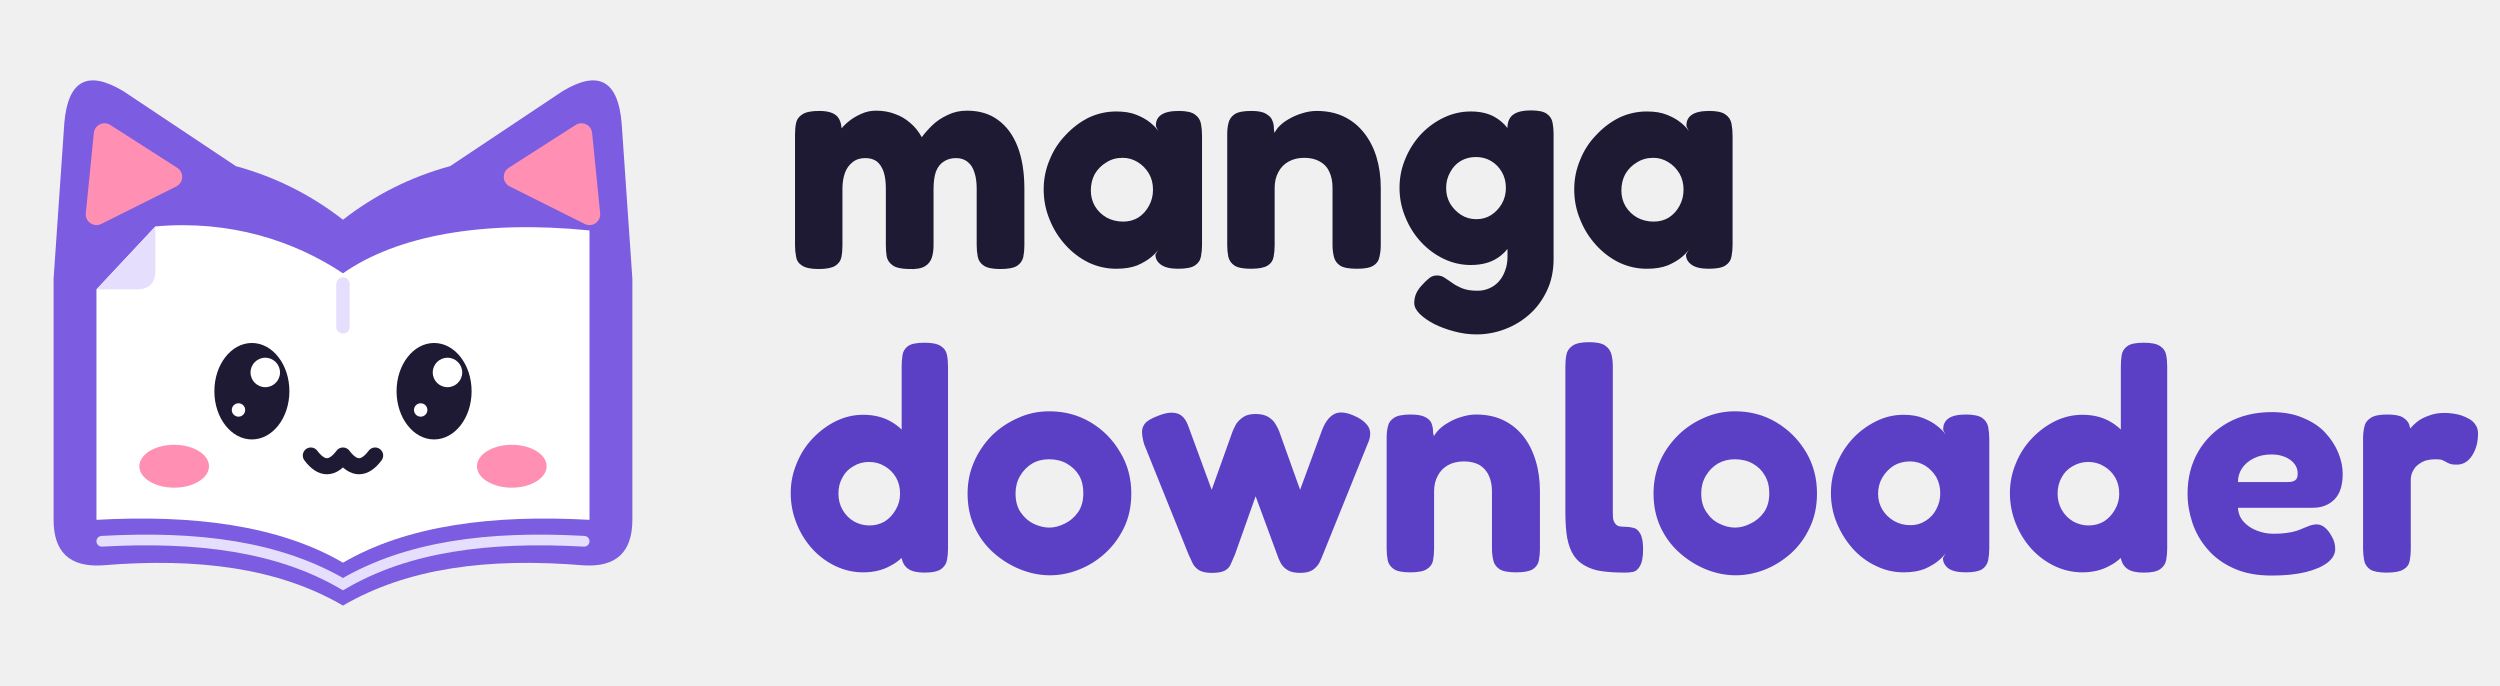
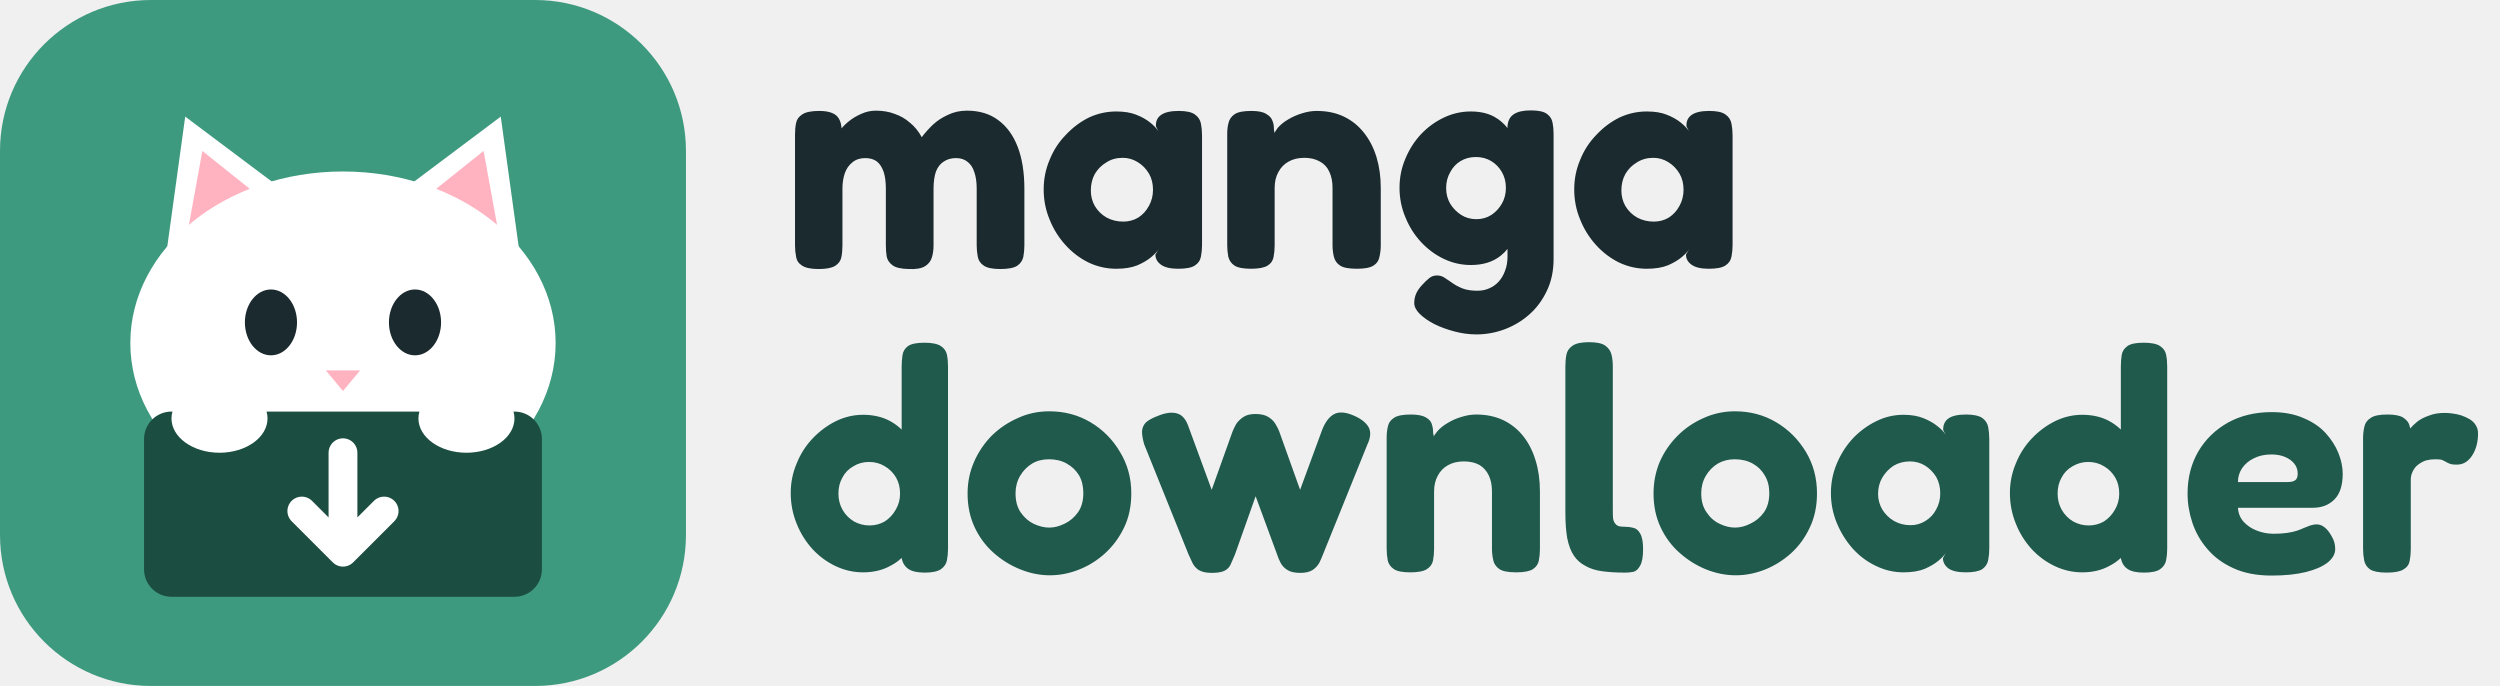
<svg xmlns="http://www.w3.org/2000/svg" viewBox="0 0 933 256">
-   <path fill="#7C5CE0" d="M20 104V194Q20 212 38 211C74 208 104 212 128 226C152 212 182 208 218 211Q236 212 236 194V104L232 46Q230 22 210 34L168 62Q146 68 128 82Q110 68 88 62L46 34Q26 22 24 46Z" />
-   <path fill="#FF8FB3" stroke="#FF8FB3" stroke-width="8" stroke-linejoin="round" d="M217 50L220 80L192 66ZM39 50L36 80L64 66Z" />
-   <path fill="none" stroke="#E6DEFD" stroke-width="4" stroke-linecap="round" d="M38 202C74 200 104 204 128 218C152 204 182 200 218 202" />
-   <path fill="#FFFFFF" d="M128 102C148 88 180 82 220 86V194C184 192 152 196 128 210C104 196 72 192 36 194V108L58 84.5C86 82 110 90 128 102Z" />
-   <path fill="#E6DEFD" d="M36 108L58 84.5V101Q58 108 51 108Z" />
-   <path stroke="#E6DEFD" stroke-width="5" stroke-linecap="round" d="M128 106V122" />
-   <g fill="#1E1A33">
-     <ellipse cx="94" cy="146" rx="14" ry="18" />
-     <ellipse cx="162" cy="146" rx="14" ry="18" />
+   <g transform="scale(2.56)">
+     <rect width="100" height="100" rx="22" fill="#3E9A7E" />
+     <path fill="#FFFFFF" d="M23 46L27 17L47 32ZM77 46L73 17L53 32Z" />
+     <path fill="#FFB3C1" d="M27.5 33L29.5 22L37 28ZM72.5 33L70.5 22L63 28Z" />
+     <ellipse cx="50" cy="50" rx="31" ry="25" fill="#FFFFFF" />
+     <g fill="#1B2A2E">
+       <ellipse cx="39.5" cy="47" rx="3.8" ry="4.8" />
+       <ellipse cx="60.5" cy="47" rx="3.8" ry="4.8" />
+     </g>
+     <path fill="#FFB3C1" d="M47.5 54H52.5L50 57Z" />
+     <rect x="21" y="60" width="58" height="27" rx="4" fill="#1B4D40" />
+     <path fill="none" stroke="#FFFFFF" stroke-width="4.2" stroke-linecap="round" stroke-linejoin="round" d="M50 66V80M44 74.5L50 80.5L56 74.5" />
+     <g fill="#FFFFFF">
+       <ellipse cx="32" cy="61" rx="7" ry="5" />
+       <ellipse cx="68" cy="61" rx="7" ry="5" />
+     </g>
  </g>
-   <g fill="#FFFFFF">
-     <circle cx="99" cy="139" r="5.5" />
-     <circle cx="167" cy="139" r="5.5" />
-     <circle cx="89" cy="153" r="2.5" />
-     <circle cx="157" cy="153" r="2.5" />
-   </g>
-   <path fill="none" stroke="#1E1A33" stroke-width="6" stroke-linecap="round" stroke-linejoin="round" d="M116 170q6 8 12 0q6 8 12 0" />
-   <g fill="#FF8FB3">
-     <ellipse cx="65" cy="174" rx="13" ry="8" />
-     <ellipse cx="191" cy="174" rx="13" ry="8" />
-   </g>
-   <path fill="#1E1A33" d="M305.5 100.4L305.5 100.4Q301.2 100.4 299.3 99.1Q297.4 97.9 297.1 95.8Q296.7 93.8 296.7 91.5L296.7 91.5L296.7 50.2Q296.7 47.8 297.1 45.9Q297.5 43.9 299.4 42.7Q301.3 41.4 305.7 41.4Q310.1 41.4 312.1 43.1L312.1 43.1Q313.8 44.6 314.1 47.9L314.1 47.9Q315.2 46.5 317 45.1L317 45.1Q318.9 43.6 321.4 42.5Q324 41.3 326.9 41.3L326.9 41.3Q330.8 41.3 333.9 42.5Q337.1 43.6 339.6 45.8Q342.2 47.9 344 51.2L344 51.2Q345.7 48.9 348.1 46.6Q350.4 44.4 353.7 42.9Q356.9 41.3 360.9 41.3L360.9 41.3Q367.8 41.3 372.5 44.8Q377.3 48.3 379.8 54.8Q382.3 61.3 382.3 70.5L382.3 70.5L382.3 91.6Q382.3 93.8 381.9 95.9Q381.4 98 379.6 99.2Q377.7 100.4 373.3 100.4Q368.9 100.4 367.1 99.1Q365.3 97.9 364.9 95.8Q364.5 93.7 364.5 91.5L364.5 91.5L364.5 70.4Q364.5 66.7 363.6 64.2Q362.8 61.7 361.1 60.4Q359.4 59 356.8 59L356.8 59Q354.1 59 352.2 60.3Q350.3 61.5 349.3 64Q348.4 66.6 348.4 70.5L348.4 70.5L348.4 91.6Q348.4 94 347.8 96Q347.2 98.1 345.3 99.3Q343.3 100.6 339.1 100.4Q334.8 100.3 333.1 99Q331.3 97.7 330.9 95.7Q330.6 93.6 330.6 91.5L330.6 91.5L330.6 70.4Q330.6 66.7 329.8 64.2Q328.9 61.6 327.3 60.3Q325.6 59 322.9 59L322.9 59Q320 59 318.1 60.6Q316.2 62.1 315.3 64.6Q314.4 67.2 314.4 70.4L314.4 70.4L314.4 91.6Q314.4 94 314 96Q313.6 98 311.7 99.2Q309.8 100.4 305.5 100.4M439.7 100.3L439.7 100.3Q435.4 100.3 433.3 98.8Q431.2 97.3 431.2 95L431.2 95L432.4 93Q431.7 94.2 429.7 95.9Q427.7 97.6 424.5 99Q421.3 100.3 416.6 100.3L416.6 100.3Q411.2 100.3 406.3 98Q401.4 95.6 397.6 91.4Q393.8 87.2 391.7 81.9Q389.5 76.6 389.5 70.7L389.5 70.7Q389.5 64.9 391.7 59.7Q393.8 54.4 397.7 50.4Q401.5 46.3 406.3 43.9Q411.2 41.6 416.6 41.6L416.6 41.6Q421 41.6 424 42.8Q427.1 44 429.2 45.7Q431.2 47.3 432.3 48.9L432.3 48.9L431.4 47.2Q431.2 44.4 433.3 42.9Q435.4 41.4 439.9 41.4L439.9 41.4Q444.1 41.4 445.9 42.7Q447.8 44 448.2 46.2Q448.6 48.3 448.6 50.7L448.6 50.7L448.6 91.4Q448.6 93.6 448.2 95.7Q447.8 97.9 445.9 99.1Q444.1 100.3 439.7 100.3M419.2 82.7L419.2 82.7Q422.3 82.7 424.8 81.2Q427.3 79.6 428.8 76.8Q430.3 74.1 430.3 70.8L430.3 70.8Q430.3 67.4 428.8 64.8Q427.2 62.1 424.6 60.5Q422 58.9 419 58.9L419 58.9Q415.5 58.9 412.9 60.6Q410.2 62.2 408.6 64.9Q407.1 67.6 407.1 71.1L407.1 71.1Q407.1 74.3 408.6 76.9Q410.2 79.6 413 81.2Q415.8 82.7 419.2 82.7M466.9 100.3L466.9 100.3Q462.5 100.3 460.7 99.1Q458.9 97.9 458.4 95.8Q458 93.7 458 91.5L458 91.5L458 49.9Q458 47.7 458.5 45.8Q459 43.8 460.8 42.6Q462.6 41.4 467 41.4L467 41.4Q470.8 41.4 472.5 42.5Q474.3 43.5 474.8 44.9Q475.4 46.3 475.4 47.5Q475.4 48.8 475.6 49.2L475.6 49.2L475.5 49.7Q476 48.9 476.8 47.8L476.8 47.8Q478.3 46 480.7 44.6Q483.2 43.1 485.9 42.3Q488.7 41.4 491.4 41.4L491.4 41.4Q497.1 41.4 501.5 43.5Q505.9 45.6 509 49.5Q512.1 53.4 513.7 58.6Q515.3 63.9 515.3 70.1L515.3 70.1L515.3 91.6Q515.3 93.8 514.8 95.9Q514.4 98 512.6 99.1Q510.8 100.3 506.4 100.3L506.4 100.3Q501.9 100.3 500.1 99.1Q498.3 97.9 497.8 95.8Q497.3 93.7 497.3 91.5L497.3 91.5L497.3 70.1Q497.3 66.6 496.1 64.1Q495 61.6 492.6 60.3Q490.2 58.9 486.8 58.9Q483.4 58.9 480.9 60.3Q478.4 61.7 477.1 64.2Q475.7 66.7 475.7 70.1L475.7 70.1L475.7 91.6Q475.7 93.8 475.3 95.9Q474.9 98 473.1 99.1Q471.2 100.3 466.9 100.3M551 124.8L551 124.8Q546.9 124.8 542.8 123.7Q538.6 122.6 535.2 120.9Q531.8 119.1 529.8 117.1Q527.8 115.1 527.8 113.1L527.8 113.1Q527.8 111.2 528.5 109.6Q529.2 108 530.6 106.5L530.6 106.5Q532.2 104.7 533.4 103.8Q534.6 102.8 536.3 102.8Q537.9 102.8 539.2 103.7Q540.5 104.6 542 105.6Q543.5 106.7 545.7 107.6Q547.9 108.5 551.4 108.5L551.4 108.5Q553.8 108.5 555.8 107.6Q557.9 106.7 559.4 105Q560.9 103.3 561.7 101Q562.6 98.7 562.6 95.8L562.6 95.8L562.6 92.9Q561.5 94.3 560.1 95.4L560.1 95.4Q555.8 98.9 548.9 98.9L548.9 98.9Q543.6 98.9 538.8 96.6Q534 94.3 530.3 90.3Q526.6 86.3 524.5 81.1Q522.3 75.9 522.3 70.1Q522.3 64.3 524.5 59.2Q526.6 54.1 530.3 50.1Q534 46.2 538.8 43.9Q543.6 41.6 548.9 41.6L548.9 41.6Q554.1 41.6 557.7 43.6L557.7 43.6Q560.6 45.2 562.6 47.8L562.6 47.8L562.6 47Q562.9 43.9 565 42.6Q567.1 41.2 571.3 41.2Q575.6 41.2 577.3 42.5Q579 43.7 579.4 45.7Q579.8 47.7 579.8 49.9L579.8 49.9L579.8 96.6Q579.8 103.3 577.3 108.5Q574.8 113.8 570.7 117.4Q566.6 121 561.5 122.9Q556.4 124.8 551 124.8M551 81.8L551 81.8Q554.1 81.8 556.6 80.2Q559 78.6 560.5 76Q562 73.4 562 70.1Q562 66.8 560.5 64.2Q559 61.6 556.5 60.1Q554 58.6 550.8 58.6Q547.6 58.6 545.1 60.1Q542.6 61.6 541.2 64.3Q539.7 66.9 539.7 70.2L539.7 70.2Q539.7 73.4 541.2 76Q542.8 78.6 545.3 80.2Q547.8 81.8 551 81.8M637.7 100.3L637.7 100.3Q633.4 100.3 631.3 98.8Q629.2 97.3 629.2 95L629.2 95L630.4 93Q629.7 94.2 627.7 95.9Q625.7 97.6 622.5 99Q619.3 100.3 614.6 100.3L614.6 100.3Q609.2 100.3 604.3 98Q599.4 95.6 595.6 91.4Q591.8 87.2 589.7 81.9Q587.5 76.6 587.5 70.7L587.5 70.7Q587.5 64.9 589.7 59.7Q591.8 54.4 595.7 50.4Q599.5 46.3 604.3 43.9Q609.2 41.6 614.6 41.6L614.6 41.6Q619 41.6 622 42.8Q625.1 44 627.2 45.7Q629.2 47.3 630.3 48.9L630.3 48.9L629.4 47.2Q629.2 44.4 631.3 42.9Q633.4 41.4 637.9 41.4L637.9 41.4Q642.1 41.4 643.9 42.7Q645.8 44 646.2 46.2Q646.6 48.3 646.6 50.7L646.6 50.7L646.6 91.4Q646.6 93.6 646.2 95.7Q645.8 97.9 643.9 99.1Q642.1 100.3 637.7 100.3M617.2 82.7L617.2 82.7Q620.3 82.7 622.8 81.2Q625.3 79.6 626.8 76.8Q628.3 74.1 628.3 70.8L628.3 70.8Q628.3 67.4 626.8 64.8Q625.2 62.1 622.6 60.5Q620 58.9 617 58.9L617 58.9Q613.6 58.9 610.9 60.6Q608.2 62.2 606.6 64.9Q605.1 67.6 605.1 71.1L605.1 71.1Q605.1 74.3 606.6 76.9Q608.2 79.6 611 81.2Q613.8 82.7 617.2 82.7" />
-   <path fill="#5B3FC4" d="M322.1 213.6L322.1 213.6Q316.8 213.6 311.9 211.3Q307 209 303.2 204.9Q299.4 200.7 297.3 195.4Q295.1 190 295.1 184L295.1 184Q295.1 178.2 297.3 173Q299.4 167.7 303.3 163.6Q307.1 159.6 311.9 157.2Q316.8 154.8 322.1 154.8L322.1 154.8Q327.8 154.8 332.1 157.1L332.1 157.1Q334.5 158.4 336.5 160.3L336.5 160.3L336.5 136.9Q336.5 134.7 336.8 132.6Q337.1 130.5 338.8 129.2Q340.6 127.9 345 127.9Q349.3 127.9 351.2 129.2Q353 130.4 353.4 132.4Q353.8 134.4 353.8 136.8L353.8 136.8L353.8 204.8Q353.8 207 353.4 209.1Q353 211.1 351.2 212.4Q349.3 213.7 345.1 213.7L345.1 213.7Q341.1 213.7 339.1 212.4Q337.1 211.1 336.5 208.4L336.5 208.4L336.5 208.2Q334.6 210 332.4 211.1L332.4 211.1Q328 213.6 322.1 213.6M324.5 196.1L324.5 196.1Q327.6 196.1 330.2 194.6Q332.7 193 334.3 190.2Q335.9 187.5 335.9 184.2L335.9 184.2Q335.9 180.8 334.4 178.2Q332.8 175.5 330.2 174Q327.6 172.4 324.3 172.4L324.3 172.4Q321.1 172.4 318.5 174Q315.8 175.5 314.4 178.2Q312.9 180.8 312.9 184.2L312.9 184.2Q312.9 187.5 314.4 190.2Q316 193 318.7 194.6Q321.4 196.1 324.5 196.1M391.8 214.7L391.8 214.7Q386.3 214.7 380.8 212.5Q375.3 210.3 370.8 206.3Q366.3 202.3 363.7 196.7Q361.1 191.1 361.1 184.2L361.1 184.2Q361.1 177.9 363.5 172.4Q365.9 166.9 370.1 162.6Q374.4 158.4 379.9 156Q385.3 153.5 391.6 153.5L391.6 153.5Q400.1 153.5 407 157.6Q413.9 161.7 418 168.7Q422.2 175.6 422.2 184.1L422.2 184.1Q422.2 191.3 419.5 196.9Q416.8 202.5 412.4 206.5Q408 210.5 402.6 212.6Q397.3 214.7 391.8 214.7M391.6 196.9L391.6 196.9Q394.4 196.9 397.4 195.4Q400.3 194 402.3 191.2Q404.3 188.4 404.3 184L404.3 184Q404.3 180.2 402.7 177.4Q401 174.6 398.1 173Q395.3 171.4 391.5 171.4L391.5 171.4Q387.9 171.4 385.2 173Q382.4 174.7 380.7 177.6Q379 180.5 379 184.1L379 184.1Q379 188.4 380.9 191.2Q382.9 194.1 385.8 195.5Q388.8 196.9 391.6 196.9M452.2 213.8L452.2 213.8Q449.1 213.8 447.3 212.7Q445.6 211.5 444.9 209.8Q444.1 208.2 443.6 207L443.6 207L427 165.8Q426.2 163 426.2 161Q426.3 159.1 427.6 157.7Q429 156.4 431.9 155.3L431.9 155.3Q436.4 153.4 439.3 154.3Q442.1 155.1 443.5 159.1L443.5 159.1L452.2 182.8L460 161Q460.5 159.8 461.3 158.3Q462.2 156.9 463.9 155.7Q465.6 154.5 468.5 154.5L468.5 154.5Q471.7 154.5 473.5 155.7Q475.3 156.9 476.1 158.4Q477 159.9 477.4 161L477.4 161L485.2 182.8L493.4 160.5Q495.1 156.1 497.8 154.6Q500.5 153.1 505 155L505 155Q509.1 156.7 510.7 159.3Q512.2 161.9 510.3 165.9L510.3 165.9L493.7 207Q493.2 208.3 492.4 210Q491.5 211.6 489.9 212.7Q488.2 213.8 485.3 213.8L485.3 213.8Q482.2 213.8 480.6 212.8Q478.9 211.8 478 210.2Q477.1 208.5 476.6 206.9L476.6 206.9L468.6 185.2L460.9 206.9Q460 209 459.3 210.6Q458.6 212.2 457 213Q455.4 213.8 452.2 213.8M526.3 213.6L526.3 213.6Q522 213.6 520.2 212.4Q518.3 211.1 517.9 209.1Q517.5 207 517.5 204.8L517.5 204.8L517.5 163.2Q517.5 161 518 159Q518.4 157.1 520.3 155.9Q522.1 154.7 526.5 154.7L526.5 154.7Q530.2 154.7 532 155.7Q533.8 156.7 534.3 158.1Q534.8 159.6 534.8 160.8Q534.8 162 535.1 162.5L535.1 162.5L535 163Q535.4 162.2 536.3 161.1L536.3 161.1Q537.8 159.3 540.2 157.9Q542.6 156.4 545.4 155.6Q548.2 154.7 550.9 154.7L550.9 154.7Q556.6 154.7 561 156.8Q565.4 158.9 568.5 162.8Q571.5 166.6 573.1 171.9Q574.7 177.1 574.7 183.4L574.7 183.4L574.7 204.9Q574.7 207.1 574.3 209.2Q573.9 211.2 572.1 212.4Q570.2 213.6 565.9 213.6L565.9 213.6Q561.4 213.6 559.6 212.4Q557.7 211.1 557.3 209.1Q556.8 207 556.8 204.8L556.8 204.8L556.8 183.4Q556.8 179.9 555.6 177.4Q554.4 174.9 552.1 173.5Q549.7 172.2 546.3 172.2Q542.9 172.2 540.4 173.6Q537.9 175 536.6 177.5Q535.2 180 535.2 183.4L535.2 183.4L535.2 204.9Q535.2 207.1 534.8 209.2Q534.4 211.2 532.5 212.4Q530.7 213.6 526.3 213.6M606.6 213.7L606.6 213.7Q601.7 213.7 598 213.2Q594.3 212.7 591.7 211.2Q589 209.8 587.4 207.4Q585.7 204.9 584.9 200.9Q584.2 197 584.2 191.2L584.2 191.2L584.2 136.7Q584.2 134.3 584.6 132.3Q585 130.3 586.9 129Q588.8 127.7 593 127.7L593 127.7Q597.3 127.7 599.1 129Q600.9 130.3 601.4 132.3Q601.9 134.3 601.9 136.7L601.9 136.7L601.9 190.4Q601.9 192.3 602 193.5Q602.2 194.7 602.8 195.4Q603.3 196.1 604.2 196.4Q605.2 196.6 606.7 196.6L606.7 196.6Q608.1 196.6 609.6 197Q611.1 197.3 612.1 199.1Q613.2 200.9 613.2 205L613.2 205Q613.2 209.2 612.1 211.1Q611.1 213 609.6 213.4Q608.1 213.7 606.6 213.7M647.8 214.7L647.8 214.7Q642.2 214.7 636.7 212.5Q631.3 210.3 626.8 206.3Q622.3 202.3 619.7 196.7Q617.1 191.1 617.1 184.2L617.1 184.2Q617.1 177.9 619.4 172.4Q621.8 166.9 626.1 162.6Q630.3 158.4 635.8 156Q641.3 153.5 647.5 153.5L647.5 153.5Q656 153.5 662.9 157.6Q669.8 161.7 674 168.7Q678.1 175.6 678.1 184.1L678.1 184.1Q678.1 191.3 675.4 196.9Q672.8 202.5 668.4 206.5Q663.9 210.5 658.6 212.6Q653.2 214.7 647.8 214.7M647.5 196.9L647.5 196.9Q650.4 196.9 653.3 195.4Q656.3 194 658.3 191.2Q660.3 188.4 660.3 184L660.3 184Q660.3 180.2 658.6 177.4Q657 174.6 654.1 173Q651.2 171.4 647.4 171.4L647.4 171.4Q643.9 171.4 641.1 173Q638.3 174.7 636.6 177.6Q634.9 180.5 634.9 184.1L634.9 184.1Q634.9 188.4 636.9 191.2Q638.8 194.1 641.8 195.5Q644.7 196.9 647.5 196.9M733.6 213.6L733.6 213.6Q729.2 213.6 727.1 212.1Q725.1 210.5 725.1 208.3L725.1 208.3L726.2 206.3Q725.5 207.5 723.5 209.2Q721.5 210.9 718.3 212.3Q715.1 213.6 710.4 213.6L710.4 213.6Q705 213.6 700.1 211.2Q695.2 208.9 691.4 204.7Q687.7 200.5 685.5 195.2Q683.3 189.9 683.3 184L683.3 184Q683.3 178.2 685.5 173Q687.7 167.7 691.5 163.6Q695.3 159.6 700.2 157.2Q705 154.8 710.4 154.8L710.4 154.8Q714.8 154.8 717.9 156.1Q720.9 157.3 723 159Q725.1 160.6 726.1 162.2L726.1 162.2L725.2 160.5Q725.1 157.7 727.1 156.2Q729.2 154.7 733.7 154.7L733.7 154.7Q737.9 154.7 739.8 156Q741.6 157.3 742 159.4Q742.4 161.6 742.4 163.9L742.4 163.9L742.4 204.6Q742.4 206.9 742 209Q741.6 211.1 739.8 212.4Q737.9 213.6 733.6 213.6M713 196L713 196Q716.1 196 718.6 194.4Q721.2 192.8 722.6 190.1Q724.1 187.4 724.1 184.1L724.1 184.1Q724.1 180.7 722.6 178Q721 175.4 718.5 173.8Q715.9 172.2 712.8 172.2L712.8 172.2Q709.4 172.2 706.7 173.8Q704.1 175.5 702.5 178.2Q700.9 180.9 700.9 184.3L700.9 184.3Q700.9 187.5 702.5 190.2Q704.1 192.8 706.8 194.4Q709.6 196 713 196M777.1 213.6L777.1 213.6Q771.8 213.6 766.9 211.3Q762 209 758.2 204.9Q754.4 200.7 752.3 195.4Q750.1 190 750.1 184L750.1 184Q750.1 178.2 752.3 173Q754.4 167.7 758.3 163.6Q762.1 159.6 766.9 157.2Q771.8 154.8 777.1 154.8L777.1 154.8Q782.8 154.8 787.1 157.1L787.1 157.1Q789.5 158.4 791.5 160.3L791.5 160.3L791.5 136.9Q791.5 134.7 791.8 132.6Q792.1 130.5 793.9 129.2Q795.6 127.9 800 127.9Q804.4 127.9 806.2 129.2Q808 130.4 808.4 132.4Q808.8 134.4 808.8 136.8L808.8 136.8L808.8 204.8Q808.8 207 808.4 209.1Q808 211.1 806.2 212.4Q804.4 213.7 800.1 213.7L800.1 213.7Q796.1 213.7 794.1 212.4Q792.1 211.1 791.5 208.4L791.5 208.4L791.5 208.2Q789.6 210 787.4 211.1L787.4 211.1Q783 213.6 777.1 213.6M779.5 196.1L779.5 196.1Q782.6 196.1 785.2 194.6Q787.7 193 789.3 190.2Q790.9 187.5 790.9 184.2L790.9 184.2Q790.9 180.8 789.4 178.2Q787.8 175.5 785.2 174Q782.6 172.4 779.3 172.4L779.3 172.4Q776.2 172.4 773.5 174Q770.8 175.5 769.4 178.2Q767.9 180.8 767.9 184.2L767.9 184.2Q767.9 187.5 769.4 190.2Q771 193 773.7 194.6Q776.4 196.1 779.5 196.1M847.8 214.8L847.8 214.8Q839.5 214.8 833.6 212.1Q827.6 209.4 823.8 204.9Q820 200.5 818.2 195.1Q816.4 189.7 816.4 184.2L816.4 184.2Q816.4 175.4 820.4 168.5Q824.4 161.7 831.5 157.7Q838.6 153.8 847.8 153.8L847.8 153.8Q854.6 153.8 859.6 156Q864.7 158.1 867.9 161.6Q871.1 165.1 872.7 169.1Q874.3 173.1 874.3 176.8L874.3 176.8Q874.3 183.3 871.2 186.4Q868.1 189.5 863.2 189.5L863.2 189.5L835.2 189.5Q835.4 192.6 837.3 194.7Q839.3 196.9 842.2 198Q845.2 199.2 848.5 199.2L848.5 199.2Q851.3 199.2 853.4 198.9Q855.6 198.6 857.1 198.1Q858.6 197.6 859.9 197Q861.2 196.5 862.2 196.1Q863.2 195.8 864.2 195.7L864.2 195.7Q866 195.6 867.4 196.7Q868.9 197.8 870.1 200L870.1 200Q870.9 201.3 871.2 202.5Q871.5 203.7 871.5 204.9L871.5 204.9Q871.5 207.7 868.6 210Q865.7 212.2 860.5 213.5Q855.2 214.8 847.8 214.8M835.2 179.9L835.2 179.9L853.8 179.9Q855.7 179.9 856.6 179.2Q857.5 178.6 857.5 176.7L857.5 176.7Q857.5 174.6 856.2 173Q854.9 171.4 852.7 170.5Q850.5 169.6 847.7 169.6L847.7 169.6Q844 169.6 841.2 171Q838.3 172.4 836.7 174.8Q835.2 177.1 835.2 179.9M890.7 213.7L890.7 213.7Q886.4 213.7 884.5 212.5Q882.7 211.2 882.3 209.1Q881.9 207 881.9 204.8L881.9 204.8L881.9 163.6Q881.9 161.2 882.4 159.2Q882.8 157.2 884.7 156Q886.5 154.7 890.9 154.7L890.9 154.7Q895 154.7 896.8 155.8Q898.6 157 899.1 158.4L899.1 158.4Q899.3 159.2 899.5 159.9L899.5 159.9Q900.5 158.7 902.2 157.3L902.2 157.3Q903.9 156 906.5 155.1Q909 154.1 912.3 154.1L912.3 154.1Q913.6 154.1 915.2 154.3Q916.8 154.5 918.5 155Q920.2 155.6 921.6 156.4Q923.1 157.3 923.9 158.6Q924.8 159.9 924.8 161.8L924.8 161.8Q924.8 166.6 922.6 170Q920.4 173.4 916.9 173.4L916.9 173.4Q914.9 173.4 914.1 173Q913.3 172.7 912.7 172.3Q912.2 172 911.5 171.7Q910.8 171.4 908.9 171.4L908.9 171.4Q907.1 171.4 905.5 171.8Q903.9 172.3 902.6 173.3Q901.2 174.3 900.5 175.8Q899.7 177.3 899.7 179L899.7 179L899.7 205Q899.7 207.2 899.3 209.3Q898.9 211.4 897 212.5Q895.1 213.7 890.7 213.7" />
+   <path fill="#1B2A2E" d="M305.5 100.4L305.5 100.4Q301.2 100.4 299.3 99.1Q297.4 97.9 297.1 95.8Q296.7 93.8 296.7 91.5L296.7 91.5L296.7 50.2Q296.7 47.8 297.1 45.9Q297.5 43.9 299.4 42.7Q301.3 41.4 305.7 41.4Q310.1 41.4 312.1 43.1L312.1 43.1Q313.8 44.6 314.1 47.9L314.1 47.9Q315.2 46.5 317 45.1L317 45.1Q318.9 43.6 321.4 42.5Q324 41.3 326.9 41.3L326.9 41.3Q330.8 41.3 333.9 42.5Q337.1 43.6 339.6 45.8Q342.2 47.9 344 51.2L344 51.2Q345.7 48.9 348.1 46.6Q350.4 44.4 353.7 42.9Q356.9 41.3 360.9 41.3L360.9 41.3Q367.8 41.3 372.5 44.8Q377.3 48.3 379.8 54.8Q382.3 61.3 382.3 70.5L382.3 70.5L382.3 91.6Q382.3 93.8 381.9 95.9Q381.4 98 379.6 99.2Q377.7 100.4 373.3 100.4Q368.9 100.4 367.1 99.1Q365.3 97.9 364.9 95.8Q364.5 93.7 364.5 91.5L364.5 91.5L364.5 70.4Q364.5 66.7 363.6 64.2Q362.8 61.7 361.1 60.4Q359.4 59 356.8 59L356.8 59Q354.1 59 352.2 60.3Q350.3 61.5 349.3 64Q348.4 66.6 348.4 70.5L348.4 70.5L348.4 91.6Q348.4 94 347.8 96Q347.2 98.1 345.3 99.3Q343.3 100.6 339.1 100.4Q334.8 100.3 333.1 99Q331.3 97.7 330.9 95.7Q330.6 93.6 330.6 91.5L330.6 91.5L330.6 70.4Q330.6 66.7 329.8 64.2Q328.9 61.6 327.3 60.3Q325.6 59 322.9 59L322.9 59Q320 59 318.1 60.6Q316.2 62.1 315.3 64.6Q314.4 67.2 314.4 70.4L314.4 70.4L314.4 91.6Q314.4 94 314 96Q313.6 98 311.7 99.2Q309.8 100.4 305.5 100.4M439.7 100.3L439.7 100.3Q435.4 100.3 433.3 98.8Q431.2 97.3 431.2 95L431.2 95L432.4 93Q431.7 94.2 429.7 95.9Q427.7 97.6 424.5 99Q421.3 100.3 416.6 100.3L416.6 100.3Q411.2 100.3 406.3 98Q401.4 95.6 397.6 91.4Q393.8 87.2 391.7 81.9Q389.5 76.6 389.5 70.7L389.5 70.7Q389.5 64.9 391.7 59.7Q393.8 54.4 397.7 50.4Q401.5 46.3 406.3 43.9Q411.2 41.6 416.6 41.6L416.6 41.6Q421 41.6 424 42.8Q427.1 44 429.2 45.7Q431.2 47.3 432.3 48.9L432.3 48.9L431.4 47.2Q431.2 44.4 433.3 42.9Q435.4 41.4 439.9 41.4L439.9 41.4Q444.1 41.4 445.9 42.7Q447.8 44 448.2 46.2Q448.6 48.3 448.6 50.7L448.6 50.7L448.6 91.4Q448.6 93.6 448.2 95.7Q447.8 97.9 445.9 99.1Q444.1 100.3 439.7 100.3M419.2 82.7L419.2 82.7Q422.3 82.7 424.8 81.2Q427.3 79.6 428.8 76.8Q430.3 74.1 430.3 70.8L430.3 70.8Q430.3 67.4 428.8 64.8Q427.2 62.1 424.6 60.5Q422 58.9 419 58.9L419 58.9Q415.5 58.9 412.9 60.6Q410.2 62.2 408.6 64.9Q407.1 67.6 407.1 71.1L407.1 71.1Q407.1 74.3 408.6 76.9Q410.2 79.6 413 81.2Q415.8 82.7 419.2 82.7M466.9 100.3L466.9 100.3Q462.5 100.3 460.7 99.1Q458.9 97.9 458.4 95.8Q458 93.7 458 91.5L458 91.5L458 49.9Q458 47.7 458.5 45.8Q459 43.8 460.8 42.6Q462.6 41.4 467 41.4L467 41.4Q470.8 41.4 472.5 42.5Q474.3 43.5 474.8 44.9Q475.4 46.3 475.4 47.5Q475.4 48.8 475.6 49.2L475.6 49.2L475.5 49.7Q476 48.9 476.8 47.8L476.8 47.8Q478.3 46 480.7 44.6Q483.2 43.1 485.9 42.3Q488.7 41.4 491.4 41.4L491.4 41.4Q497.1 41.4 501.5 43.5Q505.9 45.6 509 49.5Q512.1 53.4 513.7 58.6Q515.3 63.9 515.3 70.1L515.3 70.1L515.3 91.6Q515.3 93.8 514.8 95.9Q514.4 98 512.6 99.1Q510.8 100.3 506.4 100.3L506.4 100.3Q501.9 100.3 500.1 99.1Q498.3 97.9 497.8 95.8Q497.3 93.7 497.3 91.5L497.3 91.5L497.3 70.1Q497.3 66.6 496.1 64.1Q495 61.6 492.6 60.3Q490.2 58.9 486.8 58.9Q483.4 58.9 480.9 60.3Q478.4 61.7 477.1 64.2Q475.7 66.7 475.7 70.1L475.7 70.1L475.7 91.6Q475.7 93.8 475.3 95.9Q474.9 98 473.1 99.1Q471.2 100.3 466.9 100.3M551 124.8L551 124.8Q546.9 124.8 542.8 123.7Q538.6 122.6 535.2 120.9Q531.8 119.1 529.8 117.1Q527.8 115.1 527.8 113.1L527.8 113.1Q527.8 111.2 528.5 109.6Q529.2 108 530.6 106.5L530.6 106.5Q532.2 104.7 533.4 103.8Q534.6 102.8 536.3 102.8Q537.9 102.8 539.2 103.7Q540.5 104.6 542 105.6Q543.5 106.7 545.7 107.6Q547.9 108.5 551.4 108.5L551.4 108.5Q553.8 108.5 555.8 107.6Q557.9 106.7 559.4 105Q560.9 103.3 561.7 101Q562.6 98.7 562.6 95.8L562.6 95.8L562.6 92.9Q561.5 94.3 560.1 95.4L560.1 95.4Q555.8 98.9 548.9 98.9L548.9 98.9Q543.6 98.9 538.8 96.6Q534 94.3 530.3 90.3Q526.6 86.3 524.5 81.1Q522.3 75.9 522.3 70.1Q522.3 64.3 524.5 59.2Q526.6 54.1 530.3 50.1Q534 46.2 538.8 43.9Q543.6 41.6 548.9 41.6L548.9 41.6Q554.1 41.6 557.7 43.6L557.7 43.6Q560.6 45.2 562.6 47.8L562.6 47.8L562.6 47Q562.9 43.9 565 42.6Q567.1 41.2 571.3 41.2Q575.6 41.2 577.3 42.5Q579 43.7 579.4 45.7Q579.8 47.7 579.8 49.9L579.8 49.9L579.8 96.6Q579.8 103.3 577.3 108.5Q574.8 113.8 570.7 117.4Q566.6 121 561.5 122.9Q556.4 124.8 551 124.8M551 81.8L551 81.8Q554.1 81.8 556.6 80.2Q559 78.6 560.5 76Q562 73.4 562 70.1Q562 66.8 560.5 64.2Q559 61.6 556.5 60.1Q554 58.6 550.8 58.6Q547.6 58.6 545.1 60.1Q542.6 61.6 541.2 64.3Q539.7 66.9 539.7 70.2L539.7 70.2Q539.7 73.4 541.2 76Q542.8 78.6 545.3 80.2Q547.8 81.8 551 81.8M637.7 100.3L637.7 100.3Q633.4 100.3 631.3 98.8Q629.2 97.3 629.2 95L629.2 95L630.4 93Q629.7 94.2 627.7 95.9Q625.7 97.6 622.5 99Q619.3 100.3 614.6 100.3L614.6 100.3Q609.2 100.3 604.3 98Q599.4 95.6 595.6 91.4Q591.8 87.2 589.7 81.9Q587.5 76.6 587.5 70.7L587.5 70.7Q587.5 64.9 589.7 59.7Q591.8 54.4 595.7 50.4Q599.5 46.3 604.3 43.9Q609.2 41.6 614.6 41.6L614.6 41.6Q619 41.6 622 42.8Q625.1 44 627.2 45.7Q629.2 47.3 630.3 48.9L630.3 48.9L629.4 47.2Q629.2 44.4 631.3 42.9Q633.4 41.4 637.9 41.4L637.9 41.4Q642.1 41.4 643.9 42.7Q645.8 44 646.2 46.2Q646.6 48.3 646.6 50.7L646.6 50.7L646.6 91.4Q646.6 93.6 646.2 95.7Q645.8 97.9 643.9 99.1Q642.1 100.3 637.7 100.3M617.2 82.7L617.2 82.7Q620.3 82.7 622.8 81.2Q625.3 79.6 626.8 76.8Q628.3 74.1 628.3 70.8L628.3 70.8Q628.3 67.4 626.8 64.8Q625.2 62.1 622.6 60.5Q620 58.9 617 58.9L617 58.9Q613.6 58.9 610.9 60.6Q608.2 62.2 606.6 64.9Q605.1 67.6 605.1 71.1L605.1 71.1Q605.1 74.3 606.6 76.9Q608.2 79.6 611 81.2Q613.8 82.7 617.2 82.7" />
+   <path fill="#1F5A4C" d="M322.1 213.6L322.1 213.6Q316.8 213.6 311.9 211.3Q307 209 303.2 204.9Q299.4 200.7 297.3 195.4Q295.1 190 295.1 184L295.1 184Q295.1 178.2 297.3 173Q299.4 167.7 303.3 163.6Q307.1 159.6 311.9 157.2Q316.8 154.8 322.1 154.8L322.1 154.8Q327.8 154.8 332.1 157.1L332.1 157.1Q334.5 158.4 336.5 160.3L336.5 160.3L336.5 136.9Q336.5 134.7 336.8 132.6Q337.1 130.5 338.8 129.2Q340.6 127.9 345 127.9Q349.3 127.9 351.2 129.2Q353 130.4 353.4 132.4Q353.8 134.4 353.8 136.8L353.8 136.8L353.8 204.8Q353.8 207 353.4 209.1Q353 211.1 351.2 212.4Q349.3 213.7 345.1 213.7L345.1 213.7Q341.1 213.7 339.1 212.4Q337.1 211.1 336.5 208.4L336.5 208.4L336.5 208.2Q334.6 210 332.4 211.1L332.4 211.1Q328 213.6 322.1 213.6M324.5 196.1L324.5 196.1Q327.6 196.1 330.2 194.6Q332.7 193 334.3 190.2Q335.9 187.5 335.9 184.2L335.9 184.2Q335.9 180.8 334.4 178.2Q332.8 175.5 330.2 174Q327.6 172.4 324.3 172.4L324.3 172.4Q321.1 172.4 318.5 174Q315.8 175.5 314.4 178.2Q312.9 180.8 312.9 184.2L312.9 184.2Q312.9 187.5 314.4 190.2Q316 193 318.7 194.6Q321.4 196.1 324.5 196.1M391.8 214.7L391.8 214.7Q386.3 214.7 380.8 212.5Q375.3 210.3 370.8 206.3Q366.3 202.3 363.7 196.7Q361.1 191.1 361.1 184.2L361.1 184.2Q361.1 177.9 363.5 172.4Q365.9 166.9 370.1 162.6Q374.4 158.4 379.9 156Q385.3 153.5 391.6 153.5L391.6 153.5Q400.1 153.5 407 157.6Q413.9 161.7 418 168.7Q422.2 175.6 422.2 184.1L422.2 184.1Q422.2 191.3 419.5 196.9Q416.8 202.5 412.4 206.5Q408 210.5 402.6 212.6Q397.3 214.7 391.8 214.7M391.6 196.9L391.6 196.9Q394.4 196.9 397.4 195.4Q400.3 194 402.3 191.2Q404.3 188.4 404.3 184L404.3 184Q404.3 180.2 402.7 177.4Q401 174.6 398.1 173Q395.3 171.4 391.5 171.4L391.5 171.4Q387.9 171.4 385.2 173Q382.4 174.7 380.7 177.6Q379 180.5 379 184.1L379 184.1Q379 188.4 380.9 191.2Q382.9 194.1 385.8 195.5Q388.8 196.9 391.6 196.9M452.2 213.8L452.2 213.8Q449.1 213.8 447.3 212.7Q445.6 211.5 444.9 209.8Q444.1 208.2 443.6 207L443.6 207L427 165.8Q426.2 163 426.2 161Q426.3 159.1 427.6 157.7Q429 156.4 431.9 155.3L431.9 155.3Q436.4 153.4 439.3 154.3Q442.1 155.1 443.5 159.1L443.5 159.1L452.2 182.8L460 161Q460.5 159.8 461.3 158.3Q462.2 156.9 463.9 155.7Q465.6 154.5 468.5 154.5L468.5 154.5Q471.7 154.5 473.5 155.7Q475.3 156.9 476.1 158.4Q477 159.9 477.4 161L477.4 161L485.2 182.8L493.4 160.5Q495.1 156.1 497.8 154.6Q500.5 153.1 505 155L505 155Q509.1 156.7 510.7 159.3Q512.2 161.9 510.3 165.9L510.3 165.9L493.7 207Q493.2 208.3 492.4 210Q491.5 211.6 489.9 212.7Q488.2 213.8 485.3 213.8L485.3 213.8Q482.2 213.8 480.6 212.8Q478.9 211.8 478 210.2Q477.1 208.5 476.6 206.9L476.6 206.9L468.6 185.2L460.9 206.9Q460 209 459.3 210.6Q458.6 212.2 457 213Q455.4 213.8 452.2 213.8M526.3 213.6L526.3 213.6Q522 213.6 520.2 212.4Q518.3 211.1 517.9 209.1Q517.5 207 517.5 204.8L517.5 204.8L517.5 163.2Q517.5 161 518 159Q518.4 157.1 520.3 155.9Q522.1 154.7 526.5 154.7L526.5 154.7Q530.2 154.7 532 155.7Q533.8 156.7 534.3 158.1Q534.8 159.6 534.8 160.8Q534.8 162 535.1 162.5L535.1 162.5L535 163Q535.4 162.2 536.3 161.1L536.3 161.1Q537.8 159.3 540.2 157.9Q542.6 156.4 545.4 155.6Q548.2 154.7 550.9 154.7L550.9 154.7Q556.6 154.7 561 156.8Q565.4 158.9 568.5 162.8Q571.5 166.6 573.1 171.9Q574.7 177.1 574.7 183.4L574.7 183.4L574.7 204.9Q574.7 207.1 574.3 209.2Q573.9 211.2 572.1 212.4Q570.2 213.6 565.9 213.6L565.9 213.6Q561.4 213.6 559.6 212.4Q557.7 211.1 557.3 209.1Q556.8 207 556.8 204.8L556.8 204.8L556.8 183.4Q556.8 179.9 555.6 177.4Q554.4 174.9 552.1 173.5Q549.7 172.2 546.3 172.2Q542.9 172.2 540.4 173.6Q537.9 175 536.6 177.5Q535.2 180 535.2 183.4L535.2 183.4L535.2 204.9Q535.2 207.1 534.8 209.2Q534.4 211.2 532.5 212.4Q530.7 213.6 526.3 213.6M606.6 213.7L606.6 213.7Q601.7 213.7 598 213.2Q594.3 212.7 591.7 211.2Q589 209.8 587.4 207.4Q585.7 204.9 584.9 200.9Q584.2 197 584.2 191.2L584.2 191.2L584.2 136.7Q584.2 134.3 584.6 132.3Q585 130.3 586.9 129Q588.8 127.7 593 127.7L593 127.7Q597.3 127.7 599.1 129Q600.9 130.3 601.4 132.3Q601.9 134.3 601.9 136.7L601.9 136.7L601.9 190.4Q601.9 192.3 602 193.5Q602.2 194.7 602.8 195.4Q603.3 196.1 604.2 196.4Q605.2 196.6 606.7 196.6L606.7 196.6Q608.1 196.6 609.6 197Q611.1 197.3 612.1 199.1Q613.2 200.9 613.2 205L613.2 205Q613.2 209.2 612.1 211.1Q611.1 213 609.6 213.4Q608.1 213.7 606.6 213.7M647.8 214.7L647.8 214.7Q642.2 214.7 636.7 212.5Q631.3 210.3 626.8 206.3Q622.3 202.3 619.7 196.7Q617.1 191.1 617.1 184.2L617.1 184.2Q617.1 177.9 619.4 172.4Q621.8 166.9 626.1 162.6Q630.3 158.4 635.8 156Q641.3 153.5 647.5 153.5L647.5 153.5Q656 153.5 662.9 157.6Q669.8 161.7 674 168.7Q678.1 175.6 678.1 184.1L678.1 184.1Q678.1 191.3 675.4 196.9Q672.8 202.5 668.4 206.5Q663.9 210.5 658.6 212.6Q653.2 214.7 647.8 214.7M647.5 196.9L647.5 196.9Q650.4 196.9 653.3 195.4Q656.3 194 658.3 191.2Q660.3 188.4 660.3 184L660.3 184Q660.3 180.2 658.6 177.4Q657 174.6 654.1 173Q651.2 171.4 647.4 171.4L647.4 171.4Q643.9 171.4 641.1 173Q638.3 174.7 636.6 177.6Q634.9 180.5 634.9 184.1L634.9 184.1Q634.9 188.4 636.9 191.2Q638.8 194.1 641.8 195.5Q644.7 196.9 647.5 196.9M733.6 213.6L733.6 213.6Q729.2 213.6 727.1 212.1Q725.1 210.5 725.1 208.3L725.1 208.3L726.2 206.3Q725.5 207.5 723.5 209.2Q721.5 210.9 718.3 212.3Q715.1 213.6 710.4 213.6L710.4 213.6Q705 213.6 700.1 211.2Q695.2 208.9 691.4 204.7Q687.7 200.5 685.5 195.2Q683.3 189.9 683.3 184L683.3 184Q683.3 178.2 685.5 173Q687.7 167.7 691.5 163.6Q695.3 159.6 700.2 157.2Q705 154.8 710.4 154.8L710.4 154.8Q714.8 154.8 717.9 156.1Q720.9 157.3 723 159Q725.1 160.6 726.1 162.2L726.1 162.2L725.2 160.5Q725.1 157.7 727.1 156.2Q729.2 154.7 733.7 154.7L733.7 154.7Q737.9 154.7 739.8 156Q741.6 157.3 742 159.4Q742.4 161.6 742.4 163.9L742.4 163.9L742.4 204.6Q742.4 206.9 742 209Q741.6 211.1 739.8 212.4Q737.9 213.6 733.6 213.6M713 196L713 196Q716.1 196 718.6 194.4Q721.2 192.8 722.6 190.1Q724.1 187.4 724.1 184.1L724.1 184.1Q724.1 180.7 722.6 178Q721 175.4 718.5 173.8Q715.9 172.2 712.8 172.2L712.8 172.2Q709.4 172.2 706.7 173.8Q704.1 175.5 702.5 178.2Q700.9 180.9 700.9 184.3L700.9 184.3Q700.9 187.5 702.5 190.2Q704.1 192.8 706.8 194.4Q709.6 196 713 196M777.1 213.6L777.1 213.6Q771.8 213.6 766.9 211.3Q762 209 758.2 204.9Q754.4 200.7 752.3 195.4Q750.1 190 750.1 184L750.1 184Q750.1 178.2 752.3 173Q754.4 167.7 758.3 163.6Q762.1 159.6 766.9 157.2Q771.8 154.8 777.1 154.8L777.1 154.8Q782.8 154.8 787.1 157.1L787.1 157.1Q789.5 158.4 791.5 160.3L791.5 160.3L791.5 136.9Q791.5 134.7 791.8 132.6Q792.1 130.5 793.9 129.2Q795.6 127.9 800 127.9Q804.4 127.9 806.2 129.2Q808 130.4 808.4 132.4Q808.8 134.4 808.8 136.8L808.8 136.8L808.8 204.8Q808.8 207 808.4 209.1Q808 211.1 806.2 212.4Q804.4 213.7 800.1 213.7L800.1 213.7Q796.1 213.7 794.1 212.4Q792.1 211.1 791.5 208.4L791.5 208.4L791.5 208.2Q789.6 210 787.4 211.1L787.4 211.1Q783 213.6 777.1 213.6M779.5 196.1L779.5 196.1Q782.6 196.1 785.2 194.6Q787.7 193 789.3 190.2Q790.9 187.5 790.9 184.2L790.9 184.2Q790.9 180.8 789.4 178.2Q787.8 175.5 785.2 174Q782.6 172.4 779.3 172.4L779.3 172.4Q776.2 172.4 773.5 174Q770.8 175.5 769.4 178.2Q767.9 180.8 767.9 184.2L767.9 184.2Q767.9 187.5 769.4 190.2Q771 193 773.7 194.6Q776.4 196.1 779.5 196.1M847.8 214.8L847.8 214.8Q839.5 214.8 833.6 212.1Q827.6 209.4 823.8 204.9Q820 200.5 818.2 195.1Q816.4 189.7 816.4 184.2L816.4 184.2Q816.4 175.4 820.4 168.5Q824.4 161.7 831.5 157.7Q838.6 153.8 847.8 153.8L847.8 153.8Q854.6 153.8 859.6 156Q864.7 158.1 867.9 161.6Q871.1 165.1 872.7 169.1Q874.3 173.1 874.3 176.8L874.3 176.8Q874.3 183.3 871.2 186.4Q868.1 189.5 863.2 189.5L863.2 189.5L835.2 189.5Q835.4 192.6 837.3 194.7Q839.3 196.9 842.2 198Q845.2 199.2 848.5 199.2L848.5 199.2Q851.3 199.2 853.4 198.9Q855.6 198.6 857.1 198.1Q858.6 197.6 859.9 197Q861.2 196.5 862.2 196.1Q863.2 195.8 864.2 195.7L864.2 195.7Q866 195.6 867.4 196.7Q868.9 197.8 870.1 200L870.1 200Q870.9 201.3 871.2 202.5Q871.5 203.7 871.5 204.9L871.5 204.9Q871.5 207.7 868.6 210Q865.7 212.2 860.5 213.5Q855.2 214.8 847.8 214.8M835.2 179.9L835.2 179.9L853.8 179.9Q855.7 179.9 856.6 179.2Q857.5 178.6 857.5 176.7L857.5 176.7Q857.5 174.6 856.2 173Q854.9 171.4 852.7 170.5Q850.5 169.6 847.7 169.6L847.7 169.6Q844 169.6 841.2 171Q838.3 172.4 836.7 174.8Q835.2 177.1 835.2 179.9M890.7 213.7L890.7 213.7Q886.4 213.7 884.5 212.5Q882.7 211.2 882.3 209.1Q881.9 207 881.9 204.8L881.9 204.8L881.9 163.6Q881.9 161.2 882.4 159.2Q882.8 157.2 884.7 156Q886.5 154.7 890.9 154.7L890.9 154.7Q895 154.7 896.8 155.8Q898.6 157 899.1 158.4L899.1 158.4Q899.3 159.2 899.5 159.9L899.5 159.9Q900.5 158.7 902.2 157.3L902.2 157.3Q903.9 156 906.5 155.1Q909 154.1 912.3 154.1L912.3 154.1Q913.6 154.1 915.2 154.3Q916.8 154.5 918.5 155Q920.2 155.6 921.6 156.4Q923.1 157.3 923.9 158.6Q924.8 159.9 924.8 161.8L924.8 161.8Q924.8 166.6 922.6 170Q920.4 173.4 916.9 173.4L916.9 173.4Q914.9 173.4 914.1 173Q913.3 172.7 912.7 172.3Q912.2 172 911.5 171.7Q910.8 171.4 908.9 171.4L908.9 171.4Q907.1 171.4 905.5 171.8Q903.9 172.3 902.6 173.3Q901.2 174.3 900.5 175.8Q899.7 177.3 899.7 179L899.7 179L899.7 205Q899.7 207.2 899.3 209.3Q898.9 211.4 897 212.5Q895.1 213.7 890.7 213.7" />
</svg>
